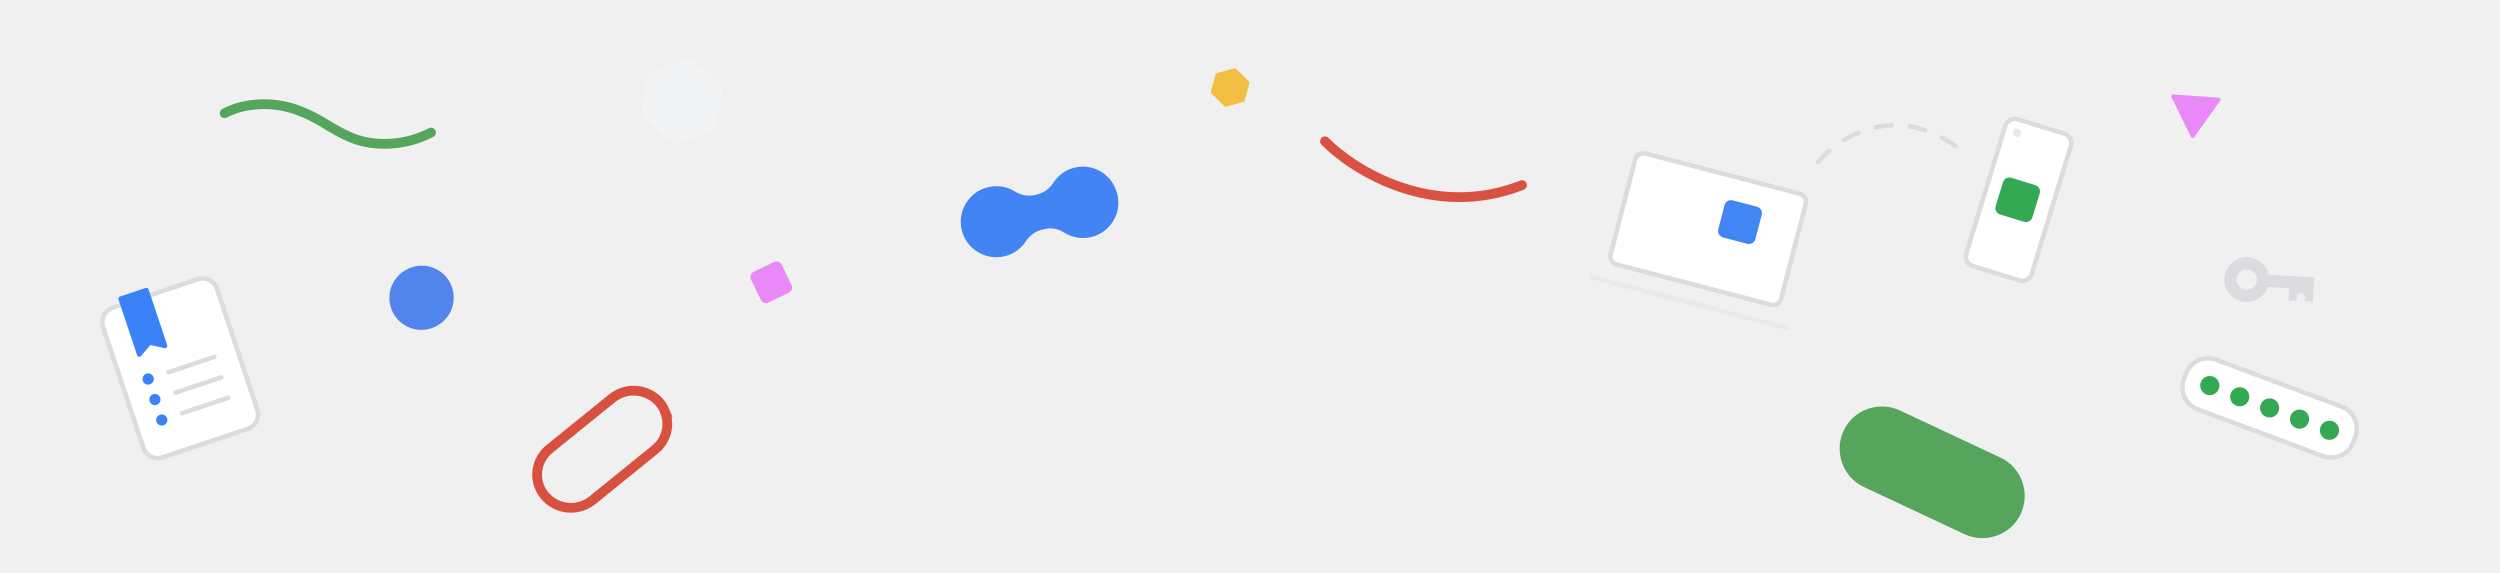
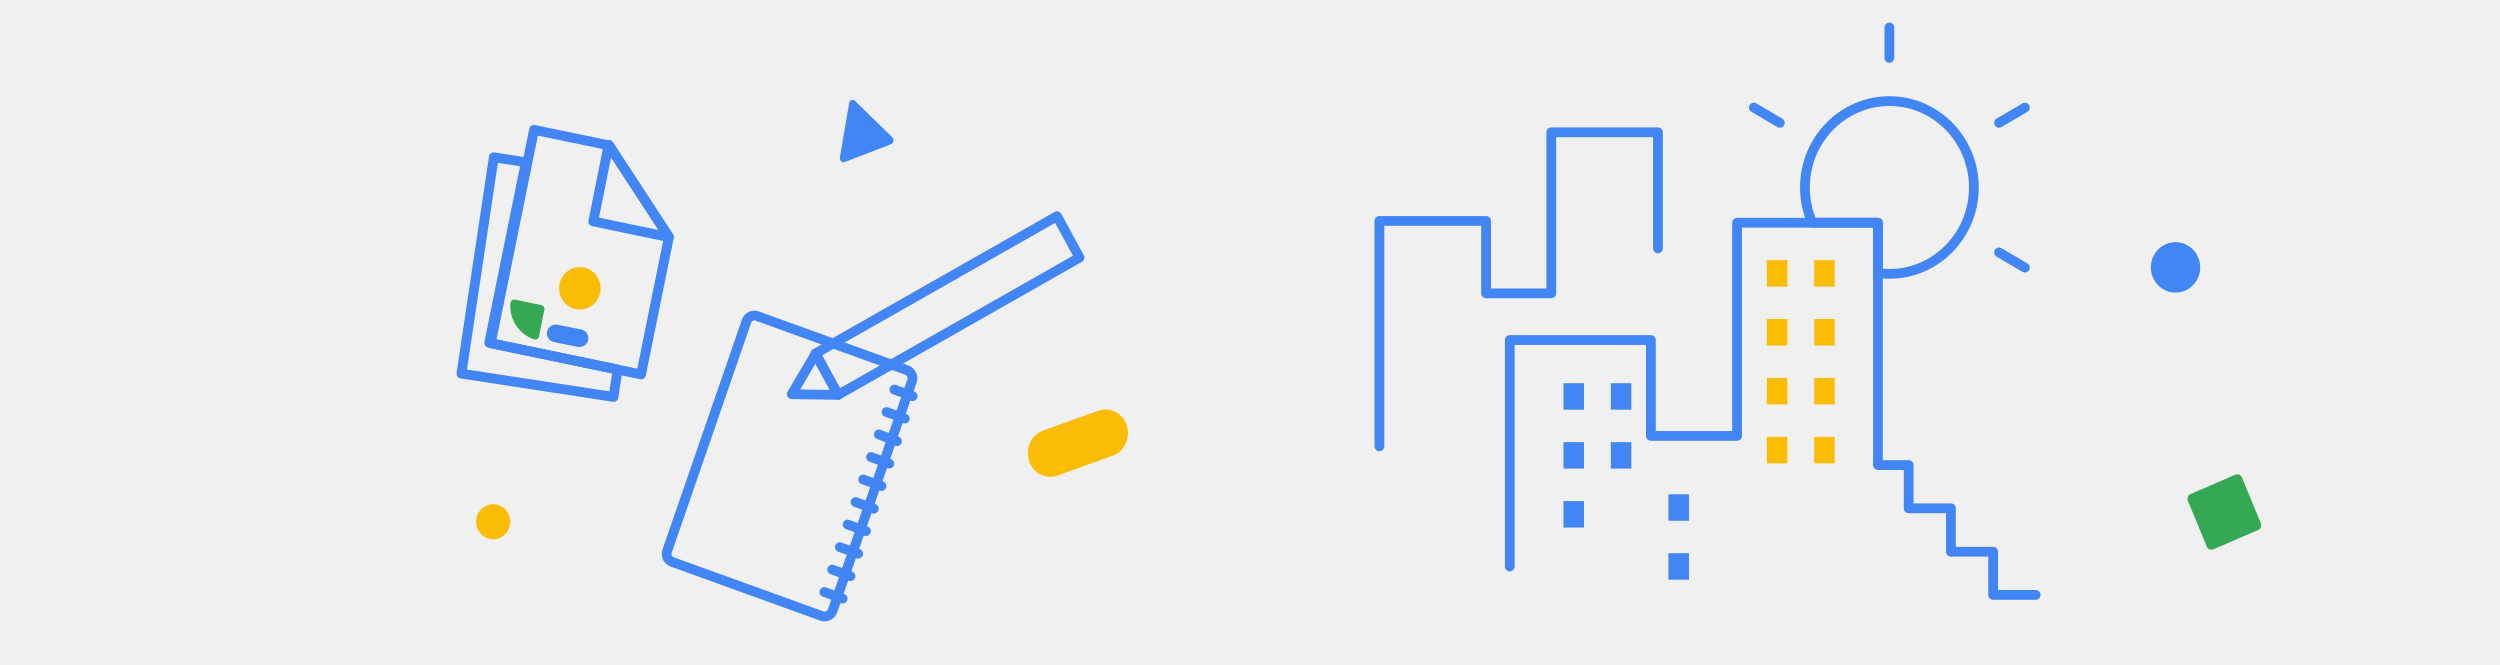
- <svg xmlns="http://www.w3.org/2000/svg" width="768" height="176" viewBox="0 0 768 176" fill="none">
-   <g clip-path="url(#a)">
-     <path d="M331.381 51.256c-3.426.433-6.141 2.286-7.808 4.919-1.149 1.773-2.875 3.04-4.883 3.529l-.946.218c-2.008.49-4.119-.02-5.924-1.086-2.633-1.666-5.91-2.137-9.19-1.073-4.806 1.543-8.012 6.474-7.415 11.497.678 6.59 6.929 10.87 13.205 9.5a10.59 10.59 0 0 0 6.778-4.733c1.118-1.69 2.844-2.956 4.852-3.445l.946-.219c2.008-.489 4.067-.095 5.84 1.055 2.329 1.455 5.258 2.082 8.181 1.459 6.276-1.372 10.116-7.982 7.946-14.175-1.648-5.037-6.558-8.044-11.582-7.446Z" fill="#4384F4" />
-     <path d="M614.55 140.585c6.472 3.003 9.225 10.816 6.222 17.288-3.004 6.472-10.816 9.225-17.288 6.222l-30.907-14.499c-6.472-3.004-9.226-10.816-6.222-17.288 3.003-6.472 10.816-9.226 17.288-6.222l30.907 14.499Z" fill="#56A55C" />
-     <path d="m488.802 85.099 60.196 15.679" stroke="#E8EAED" stroke-width="1.4" stroke-linecap="round" stroke-linejoin="round" />
-     <path d="m552.844 59.499-47.338-12.33a2.603 2.603 0 0 0-3.177 1.863l-7.538 29.055a2.61 2.61 0 0 0 1.87 3.178l47.338 12.33a2.602 2.602 0 0 0 3.177-1.864l7.538-29.054a2.61 2.61 0 0 0-1.87-3.178Z" fill="#fff" stroke="#DADCE0" stroke-width="1.4" stroke-linecap="round" stroke-linejoin="round" />
-     <path d="m539.735 63.491-7.459-1.943a2.042 2.042 0 0 0-2.492 1.462l-1.933 7.45a2.047 2.047 0 0 0 1.467 2.493l7.458 1.943a2.041 2.041 0 0 0 2.492-1.462l1.933-7.45a2.046 2.046 0 0 0-1.466-2.493Z" fill="#4285F4" />
-     <path d="m616.041 38.663-12.013 39.3a3.026 3.026 0 0 0 2.009 3.774l14.344 4.398a3.019 3.019 0 0 0 3.774-2.002l12.013-39.3a3.026 3.026 0 0 0-2.009-3.774l-14.344-4.398a3.019 3.019 0 0 0-3.774 2.002Z" fill="#fff" stroke="#DADCE0" stroke-width="1.4" stroke-linecap="round" stroke-linejoin="round" />
-     <path d="m615.317 55.968-2.25 7.36a2.046 2.046 0 0 0 1.358 2.554l7.369 2.259a2.042 2.042 0 0 0 2.553-1.354l2.25-7.36a2.047 2.047 0 0 0-1.359-2.553l-7.369-2.26a2.04 2.04 0 0 0-2.552 1.354Z" fill="#34A853" />
-     <path d="M619.345 42.08a1.294 1.294 0 1 0 .538-2.534 1.293 1.293 0 0 0-1.537.996c-.149.7.298 1.389.999 1.538Z" fill="#E8EAED" />
-     <path d="M558.535 49.767c6.422-7.733 24.275-19.222 44.312-3.318" stroke="#DADCE0" stroke-width="1.4" stroke-linecap="round" stroke-linejoin="round" stroke-dasharray="4.9 5.6" />
-     <path d="m31.648 100.453 12.4 37.102a4.672 4.672 0 0 0 5.918 2.945l26.127-8.75a4.678 4.678 0 0 0 2.956-5.916l-12.4-37.102a4.672 4.672 0 0 0-5.918-2.945l-26.127 8.75a4.679 4.679 0 0 0-2.956 5.916Z" fill="#fff" stroke="#DADCE0" stroke-width="1.4" stroke-linecap="round" stroke-linejoin="round" />
-     <path d="m45.952 105.212 4.75 1.054-5.73-17.145-7.911 2.649 5.73 17.145 3.16-3.703Z" fill="#3982F8" stroke="#3982F8" stroke-width="1.4" stroke-linecap="round" stroke-linejoin="round" />
-     <path d="m51.783 114.337 14.072-4.712m-11.97 11.003 14.072-4.712m-11.97 11 14.072-4.712" stroke="#DADCE0" stroke-width="1.4" stroke-linecap="round" stroke-linejoin="round" />
-     <path d="M46.309 117.95a1.714 1.714 0 1 0-1.634-3.011 1.715 1.715 0 0 0-.691 2.324 1.715 1.715 0 0 0 2.325.687Zm2.102 6.289a1.715 1.715 0 0 0 .69-2.324 1.715 1.715 0 0 0-3.015 1.637 1.714 1.714 0 0 0 2.325.687Zm2.103 6.29a1.714 1.714 0 0 0 .69-2.324 1.714 1.714 0 0 0-3.015 1.637 1.714 1.714 0 0 0 2.325.687Z" fill="#3982F8" />
-     <path d="M671.546 114.779a7.242 7.242 0 0 1 9.319-4.251l38.424 14.351a7.244 7.244 0 0 1 4.251 9.32l-.621 1.661a7.243 7.243 0 0 1-9.319 4.251l-38.424-14.351a7.244 7.244 0 0 1-4.251-9.32l.621-1.661Z" fill="#fff" stroke="#DADCE0" stroke-width="1.4" />
-     <circle cx="688.042" cy="121.887" r="2.943" transform="rotate(20.48 688.042 121.887)" fill="#34A853" />
-     <circle cx="678.851" cy="118.454" r="2.943" transform="rotate(20.48 678.851 118.454)" fill="#34A853" />
-     <circle cx="706.423" cy="128.752" r="2.943" transform="rotate(20.48 706.423 128.752)" fill="#34A853" />
-     <circle cx="715.613" cy="132.185" r="2.943" transform="rotate(20.48 715.613 132.185)" fill="#34A853" />
-     <circle cx="697.232" cy="125.32" r="2.943" transform="rotate(20.48 697.232 125.32)" fill="#34A853" />
-     <path fill-rule="evenodd" clip-rule="evenodd" d="M690.604 79.038c3.137.176 5.672 2.443 6.326 5.368l13.994.784-.421 7.481-2.496-.14.071-1.25a1.254 1.254 0 0 0-2.503-.14l-.071 1.25-2.495-.14.21-3.74-6.503-.365a6.88 6.88 0 0 1-13.369-2.633c.213-3.785 3.473-6.687 7.257-6.475Zm2.098 8.753a3.121 3.121 0 0 1-2.659 1.227 3.13 3.13 0 0 1-2.949-3.295 3.13 3.13 0 0 1 3.3-2.944 3.117 3.117 0 0 1 2.429 1.396h-.004l-.001.008a3.103 3.103 0 0 1-.116 3.608Z" fill="#DADCE0" />
-     <path d="m237.748 80.487-6.196 2.99a1.806 1.806 0 0 0-.841 2.41l2.99 6.196a1.805 1.805 0 0 0 2.41.84l6.196-2.989a1.805 1.805 0 0 0 .841-2.41l-2.99-6.196a1.805 1.805 0 0 0-2.41-.841Z" fill="#E989F7" />
-     <path d="m124.612 82.962-.138.08c-4.68 2.74-6.253 8.756-3.512 13.437 2.74 4.68 8.756 6.252 13.436 3.512l.138-.08c4.68-2.741 6.253-8.757 3.512-13.437-2.74-4.68-8.756-6.253-13.436-3.512Z" fill="#5185EC" />
-     <path d="M204.298 126.531c.789 2.001.917 4.196.364 6.273a10.196 10.196 0 0 1-3.445 5.294l-19.229 15.577a10.506 10.506 0 0 1-7.602 2.277 10.435 10.435 0 0 1-7.014-3.672 10.31 10.31 0 0 1-1.675-2.79 10.059 10.059 0 0 1-.358-6.269 10.206 10.206 0 0 1 3.439-5.291l19.258-15.585a10.466 10.466 0 0 1 4.379-2.103c1.609-.35 3.28-.32 4.874.089a10.464 10.464 0 0 1 4.297 2.262 10.22 10.22 0 0 1 2.776 3.938h-.064Z" stroke="#D85140" stroke-width="3" stroke-miterlimit="10" />
-     <path d="m667.687 29.01 13.94 1a.582.582 0 0 1 .526.62.577.577 0 0 1-.096.28l-8 11.21a.573.573 0 0 1-.809.155.564.564 0 0 1-.191-.235l-6-12.21a.574.574 0 0 1 .063-.603.58.58 0 0 1 .567-.217Z" fill="#E989F7" />
-     <path d="m375.987 32.537-3.77-3.77a.743.743 0 0 1-.19-.72l1.38-5.11a.75.75 0 0 1 .53-.53l5.15-1.38a.737.737 0 0 1 .72.19l3.77 3.72a.76.76 0 0 1 .2.73l-1.38 5.15a.75.75 0 0 1-.53.53l-5.15 1.38a.763.763 0 0 1-.73-.19Z" fill="#F2BE42" />
-     <path d="M407.043 43.411c8.808 8.963 33.243 24.205 60.52 13.464" stroke="#D95140" stroke-width="3" stroke-miterlimit="10" stroke-linecap="round" />
-     <path d="m206.175 43.53-8.299-6.868c-.667-.572-.954-1.431-.858-2.29l1.812-10.588c.191-.858.763-1.621 1.527-1.908l10.111-3.72c.858-.286 1.717-.19 2.385.382l8.299 6.868c.667.572.954 1.43.858 2.29l-1.812 10.587c-.191.859-.763 1.622-1.527 1.908l-10.111 3.72c-.763.287-1.717.096-2.385-.381Z" fill="#F1F3F4" />
-     <path d="M69 34.774a23.85 23.85 0 0 1 7.36-2.39 29.9 29.9 0 0 1 16.71 2.1l.36.14.52.23.35.15.34.16.34.16.35.17.35.17.54.28.37.2.59.31.41.23.43.24.69.39 1 .58 1.65 1 1.22.7.86.49.6.33.57.3.36.19.52.26.5.25.17.08.33.15.33.15.34.15 1 .44c7.23 2.9 16.7 2.3 24.25-1.67" stroke="#56A55C" stroke-width="3" stroke-miterlimit="10" stroke-linecap="round" />
-   </g>
-   <defs>
-     <clipPath id="a">
-       <path fill="#fff" d="M0 0h768v176H0z" />
-     </clipPath>
-   </defs>
+ <svg xmlns="http://www.w3.org/2000/svg" width="768" height="204" viewBox="0 0 768 204" fill="none">
+   <path d="M625.349 182.757h-13.05v-13.268h-12.975v-13.344h-12.975v-13.268h-9.45V68.409h-43.275v65.495h-26.475v-29.45h-43.35v69.56" stroke="#4285F4" stroke-width="3" stroke-miterlimit="10" stroke-linecap="round" stroke-linejoin="round" />
+   <path d="m693.671 162.813-13.65 5.905c-.825.383-1.8 0-2.1-.844l-5.775-13.958c-.375-.843 0-1.84.825-2.147l13.65-5.905c.825-.384 1.8 0 2.1.843l5.775 13.958c.375.844 0 1.841-.825 2.148z" fill="#34A853" />
+   <path d="M576.899 68.41V83.9c1.125.154 2.325.23 3.525.23 14.325 0 25.95-11.887 25.95-26.535s-11.625-26.535-25.95-26.535-25.95 11.887-25.95 26.535c0 3.835.825 7.516 2.25 10.813h20.175z" stroke="#4285F4" stroke-width="3" stroke-miterlimit="10" stroke-linejoin="round" />
+   <path d="M580.424 8.437v9.356m-41.625 15.262 7.95 4.678m67.35 39.803 7.95 4.678m-7.95-44.481 7.95-4.678M509.325 76.31V40.646H476.55v49.467h-20.025v-22.24H423.75v69.253" stroke="#4285F4" stroke-width="3" stroke-miterlimit="10" stroke-linecap="round" stroke-linejoin="round" />
+   <path d="M549.074 79.913h-6.3v8.13h6.3v-8.13zm14.551 0h-6.3v8.13h6.3v-8.13zm-14.551 18.099h-6.3v8.129h6.3v-8.13zm14.551 0h-6.3v8.129h6.3v-8.13zm-14.551 18.1h-6.3v8.13h6.3v-8.13zm14.551 0h-6.3v8.13h6.3v-8.13zm-14.551 18.099h-6.3v8.129h6.3v-8.129z" fill="#FBBC05" />
+   <path d="M518.849 151.85h-6.3v8.129h6.3v-8.129zm0 18.099h-6.3v8.13h6.3v-8.13z" fill="#4285F4" />
+   <path d="M563.625 134.211h-6.3v8.129h6.3v-8.129z" fill="#FBBC05" />
+   <path d="M486.599 117.723h-6.3v8.129h6.3v-8.129zm14.55 0h-6.3v8.129h6.3v-8.129zm-14.55 18.098h-6.3v8.13h6.3v-8.13zm14.55 0h-6.3v8.13h6.3v-8.13zm-14.55 18.099h-6.3v8.129h6.3v-8.129zm181.726-64.037c4.184 0 7.575-3.468 7.575-7.745 0-4.279-3.391-7.746-7.575-7.746s-7.575 3.468-7.575 7.746c0 4.277 3.391 7.745 7.575 7.745z" fill="#4285F4" />
+   <path d="m150.291 105.311 11.243-55.464-9.838-1.532-9.946 66.459 46.703 7.165 1.297-8.423-39.459-8.205z" stroke="#4285F4" stroke-width="3" stroke-miterlimit="10" stroke-linejoin="round" />
+   <path d="m260.867 31.61-2.85 16.75c-.143.962.641 1.684 1.425 1.443l14.324-5.53c.784-.32.998-1.523.357-2.084L262.72 31.05c-.641-.72-1.639-.32-1.853.561z" fill="#4285F4" />
+   <path d="M341.839 139.986c3.571-1.305 5.49-5.447 4.317-9.249-1.226-3.802-5.117-5.845-8.688-4.596l-17.057 6.128c-3.571 1.305-5.489 5.448-4.317 9.25 1.226 3.801 5.117 5.844 8.688 4.596l17.057-6.129z" fill="#FBBC05" />
+   <path d="m182.25 68.018 23.25 4.84-18.524-28.377-4.726 23.537z" stroke="#4285F4" stroke-width="3" stroke-miterlimit="10" stroke-linejoin="round" />
+   <path d="M151.5 165.654c2.9 0 5.25-2.404 5.25-5.369 0-2.964-2.35-5.368-5.25-5.368-2.899 0-5.25 2.404-5.25 5.368 0 2.965 2.351 5.369 5.25 5.369z" fill="#FBBC05" />
+   <path d="m252.494 189.251-46.002-16.628a2.614 2.614 0 0 1-1.551-3.337l24.392-70.614c.481-1.367 1.925-2.078 3.263-1.586l46.002 16.628a2.614 2.614 0 0 1 1.551 3.336l-24.392 70.615a2.617 2.617 0 0 1-3.263 1.586z" stroke="#4285F4" stroke-width="3" stroke-miterlimit="10" stroke-linejoin="round" />
+   <path d="m258.859 183.891-5.616-2.024m8.024-4.868-5.617-2.023m7.97-4.869-5.616-2.024m8.023-4.923-5.616-2.024m8.023-4.868-5.616-2.024m7.97-4.922-5.617-2.024m8.024-4.869-5.617-2.024m7.971-4.867-5.564-2.078m7.97-4.868-5.616-2.024m8.023-4.867-5.616-2.024" stroke="#4285F4" stroke-width="3" stroke-miterlimit="10" stroke-linecap="round" stroke-linejoin="round" />
+   <path d="m243.239 121.097 14.228.219-6.9-12.69-7.328 12.471z" stroke="#4285F4" stroke-width="3" stroke-miterlimit="10" stroke-linejoin="round" />
+   <path d="m250.522 108.597 6.915 12.716 74.194-42.187-6.915-12.716-74.194 42.187zm-63.398-63.921L164.06 39.88l-13.31 65.565 46.182 9.593 8.568-42.24-18.376-28.122z" stroke="#4285F4" stroke-width="3" stroke-miterlimit="10" stroke-linejoin="round" />
+   <path d="M156.783 93.162c-.381 4.907 2.608 9.483 7.227 11.082.706.22 1.467-.221 1.576-.937l1.63-8.105c.163-.661-.272-1.378-.978-1.488l-7.988-1.654c-.707-.166-1.413.386-1.467 1.102z" fill="#34A853" />
+   <path d="M178.125 95.098c3.521 0 6.375-2.918 6.375-6.519 0-3.6-2.854-6.518-6.375-6.518s-6.375 2.918-6.375 6.518c0 3.6 2.854 6.52 6.375 6.52z" fill="#FBBC05" />
+   <path d="m177.432 106.546-7.235-1.459c-1.478-.302-2.446-1.761-2.141-3.219.306-1.459 1.784-2.415 3.262-2.113l7.235 1.459c1.478.302 2.446 1.76 2.141 3.219-.255 1.459-1.733 2.415-3.262 2.113z" fill="#4285F4" />
</svg>
